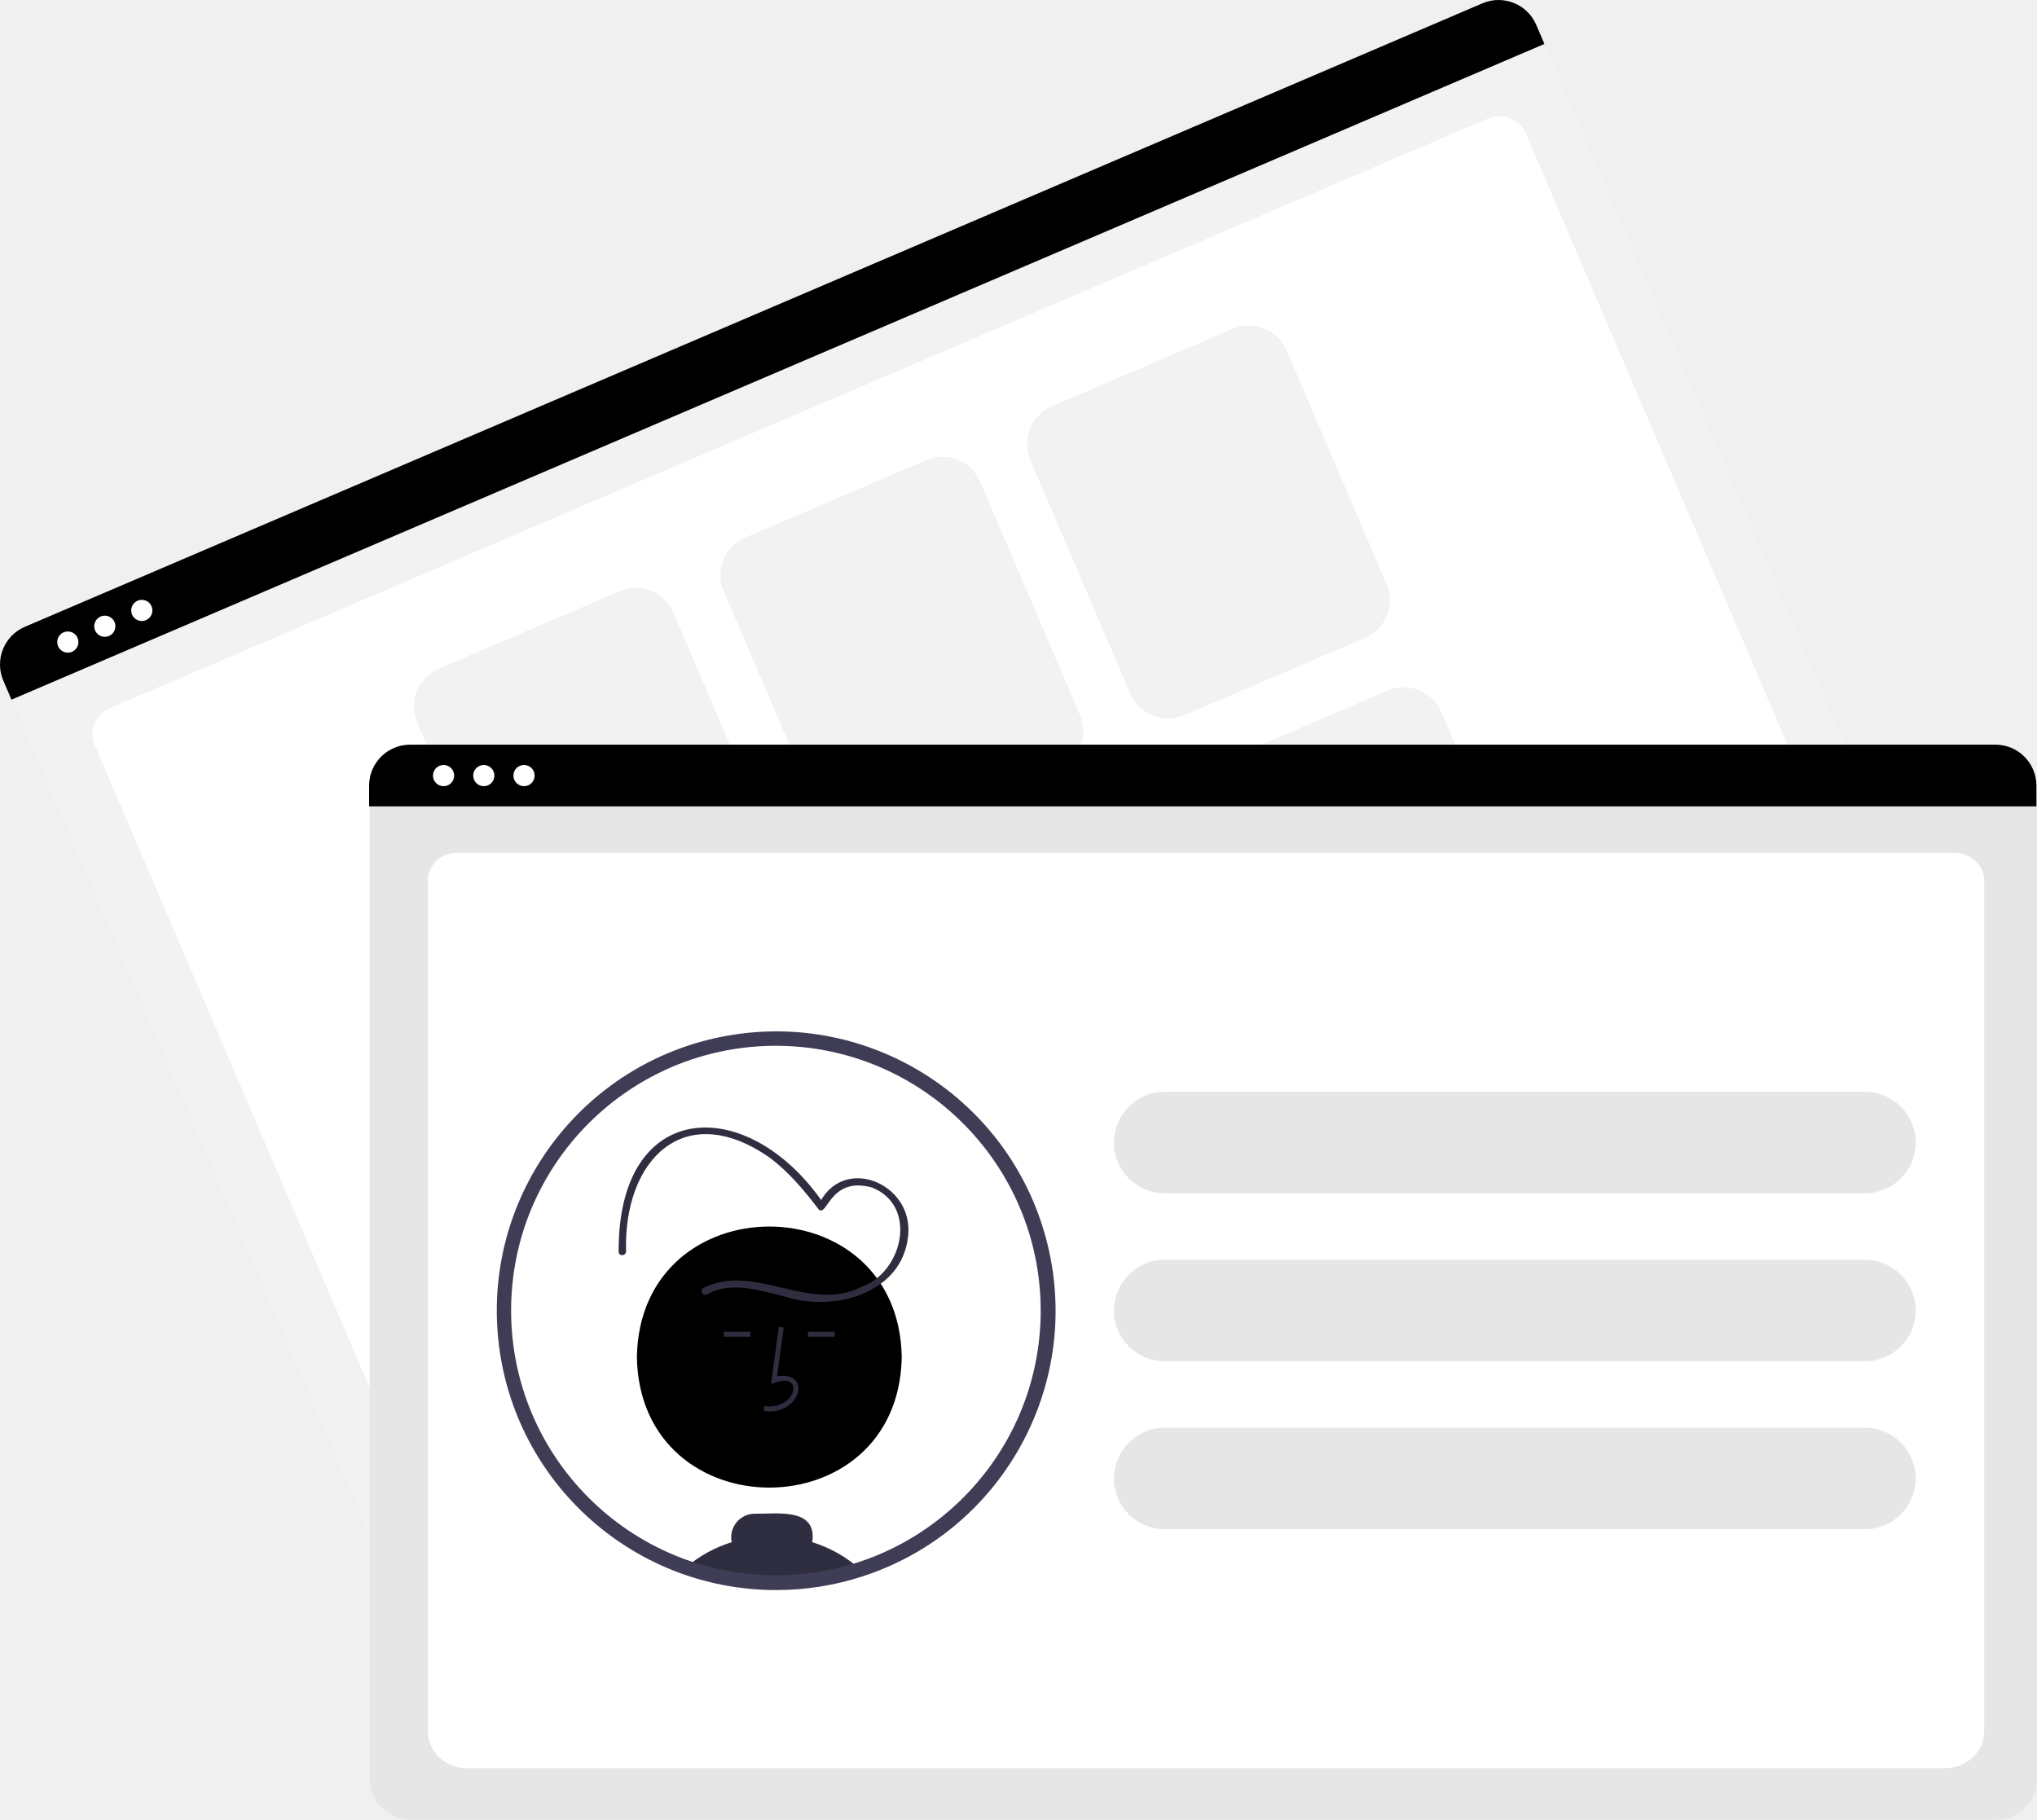
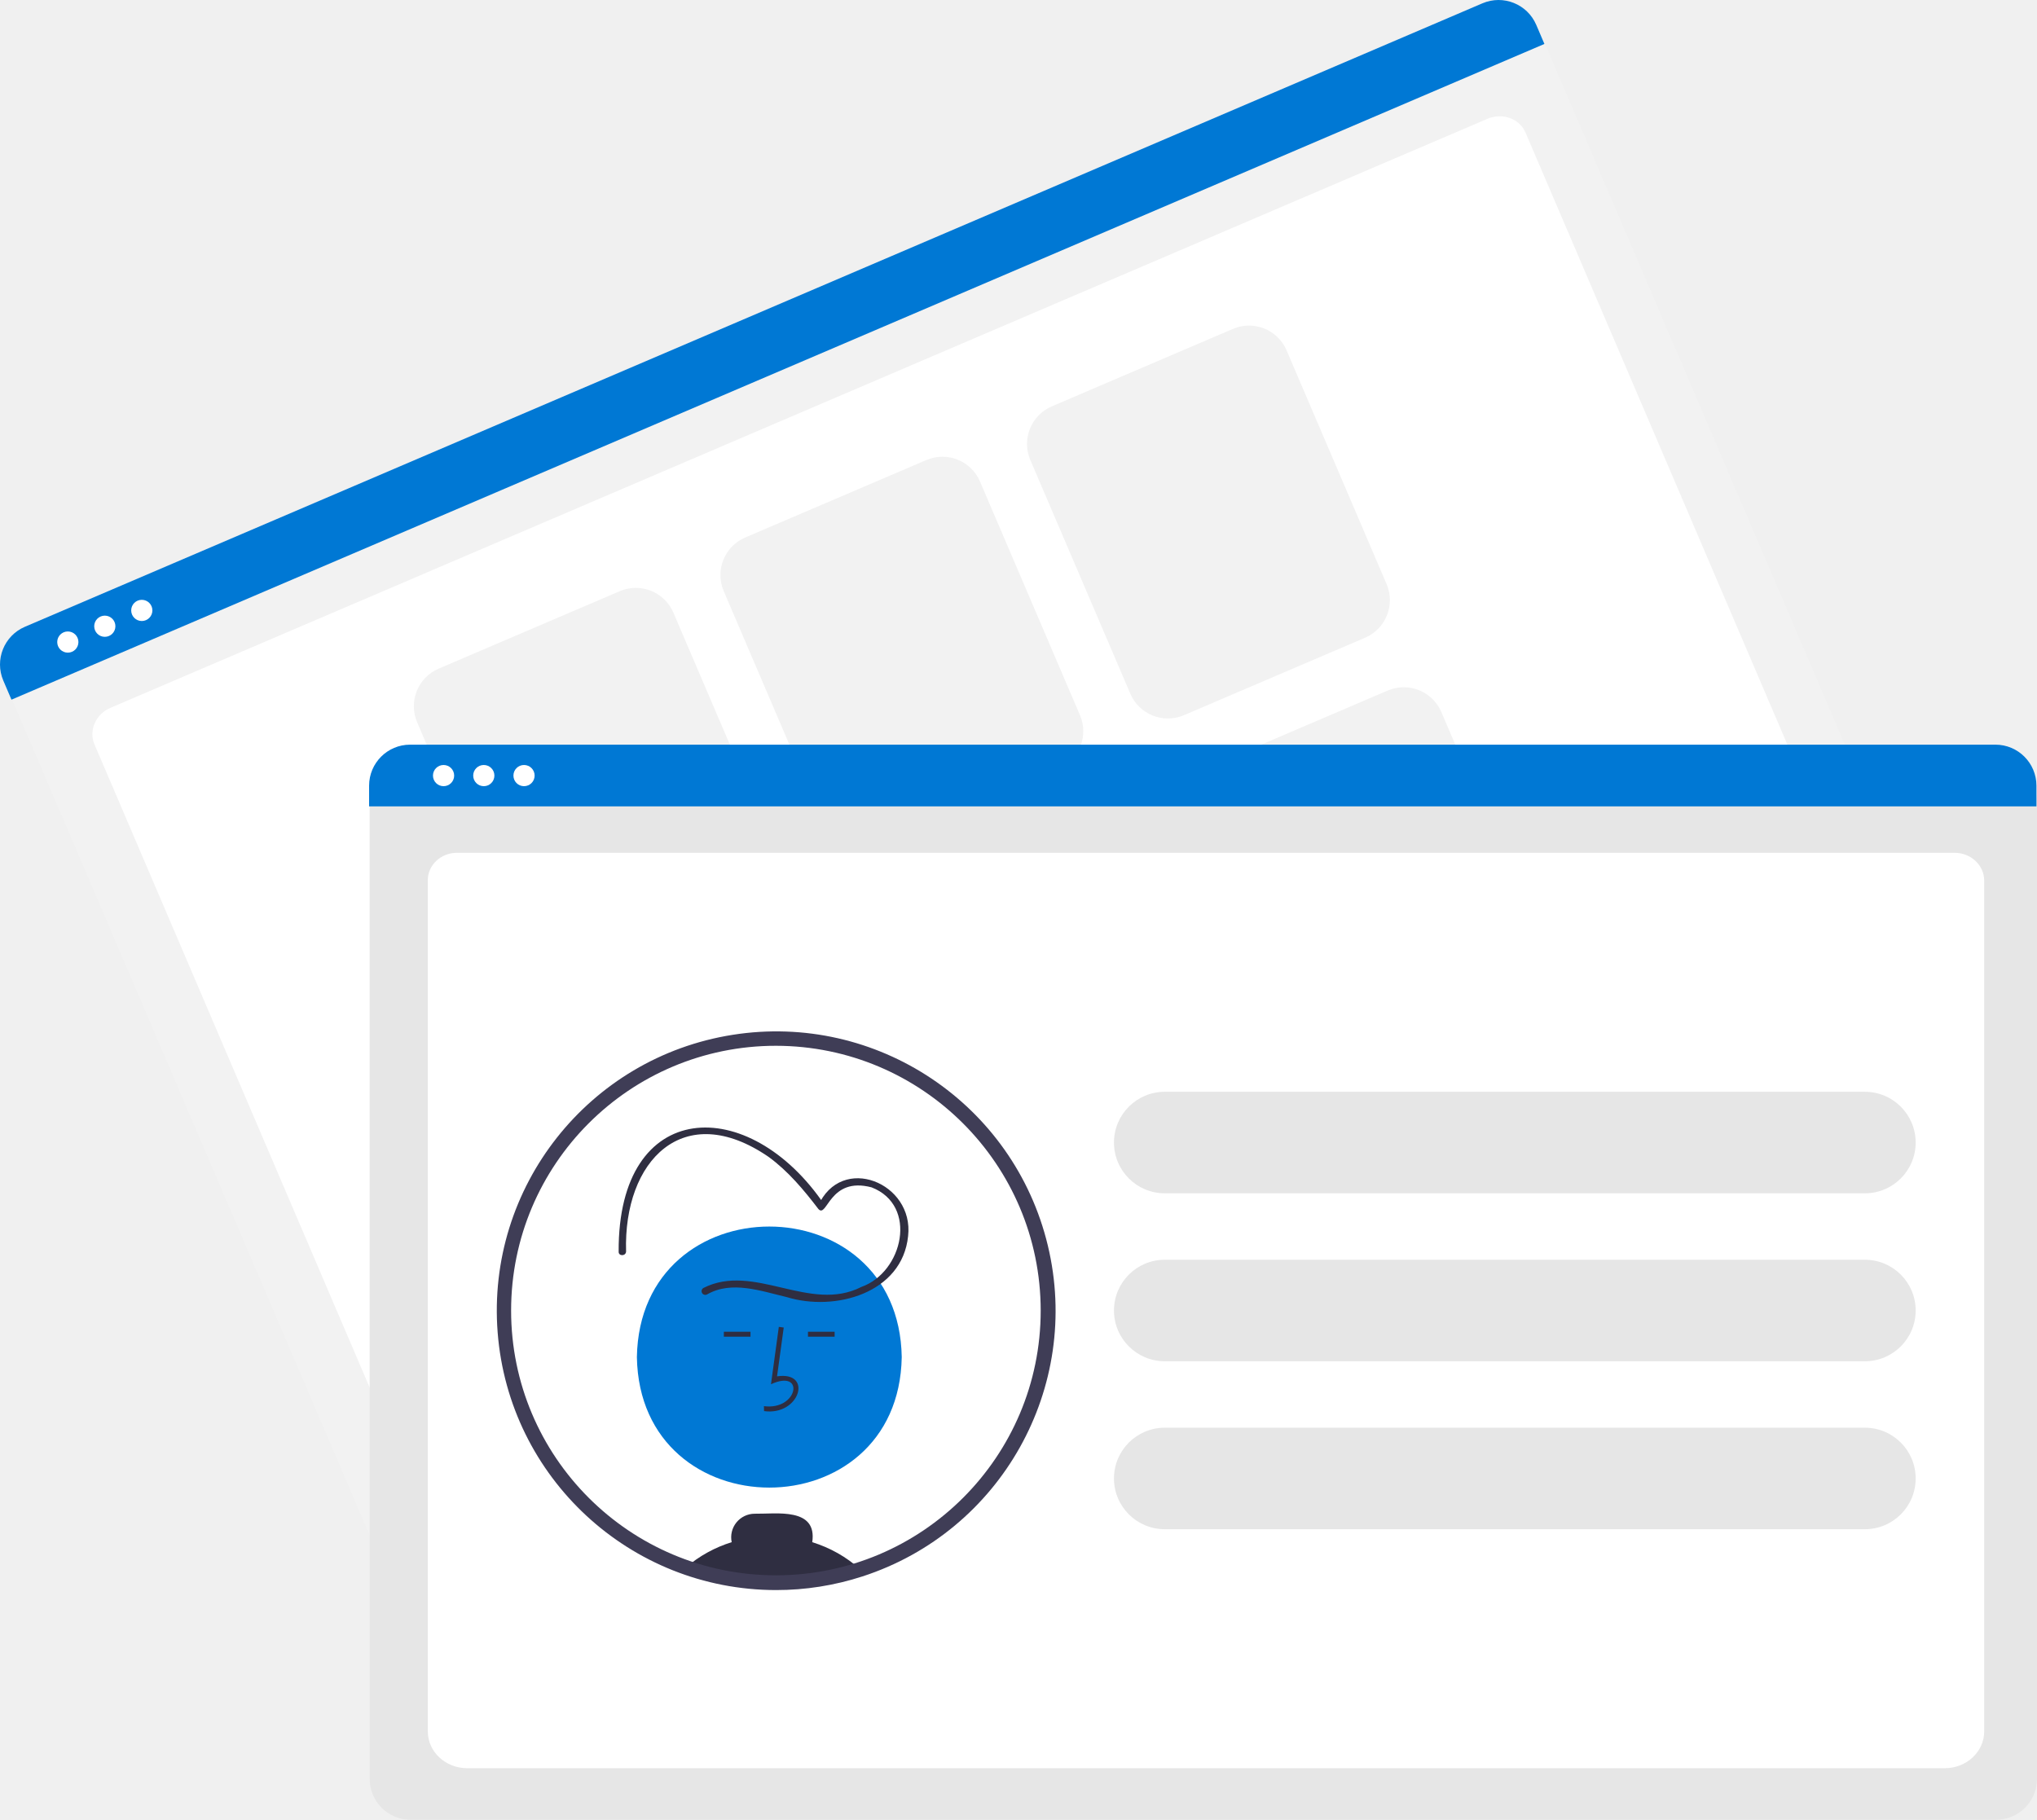
<svg xmlns="http://www.w3.org/2000/svg" id="bb99a283-2cd2-4c10-aa44-4c8aab8f089f" data-name="Layer 1" viewBox="0 0 823.24 735.54">
  <path d="M958.693,482.973,369.509,735.036a16.519,16.519,0,0,1-21.66-8.68L192.422,363.053a12.102,12.102,0,0,1,6.359-15.869l597.105-255.452a12.311,12.311,0,0,1,16.143,6.469L967.373,461.313A16.519,16.519,0,0,1,958.693,482.973Z" transform="translate(-188.3802 -82.22977)" fill="#f2f2f2" />
  <path d="M931.449,471.969,382.345,706.886c-8.049,3.444-17.221.113-20.446-7.425L226.551,383.092c-2.391-5.59.515-12.214,6.48-14.766L789.517,130.252c6.064-2.594,12.974-.082,15.405,5.601L940.199,452.055C943.424,459.592,939.499,468.526,931.449,471.969Z" transform="translate(-188.3802 -82.22977)" fill="#fff" />
-   <path d="M812.544,99.991,193.017,365.034l-3.304-7.723a16.574,16.574,0,0,1,8.716-21.729L787.505,83.565a16.574,16.574,0,0,1,21.735,8.702Z" transform="translate(-188.3802 -82.22977)" fill="currentColor" />
+   <path d="M812.544,99.991,193.017,365.034l-3.304-7.723a16.574,16.574,0,0,1,8.716-21.729L787.505,83.565a16.574,16.574,0,0,1,21.735,8.702Z" transform="translate(-188.3802 -82.22977)" fill="#0078d4" />
  <circle cx="27.41" cy="259.52" r="4.283" fill="#fff" />
  <circle cx="42.358" cy="253.125" r="4.283" fill="#fff" />
  <circle cx="57.306" cy="246.73" r="4.283" fill="#fff" />
  <path d="M492.268,446.007l-73.229,31.329a16.519,16.519,0,0,1-21.66-8.68l-40.423-94.488a16.519,16.519,0,0,1,8.68-21.66l73.229-31.329a16.519,16.519,0,0,1,21.66,8.68L500.948,424.347A16.519,16.519,0,0,1,492.268,446.007Z" transform="translate(-188.3802 -82.22977)" fill="#f2f2f2" />
  <path d="M616.177,392.997l-73.229,31.329a16.519,16.519,0,0,1-21.66-8.68l-40.423-94.488a16.519,16.519,0,0,1,8.68-21.66l73.229-31.329a16.519,16.519,0,0,1,21.66,8.68l40.423,94.488A16.519,16.519,0,0,1,616.177,392.997Z" transform="translate(-188.3802 -82.22977)" fill="#f2f2f2" />
  <path d="M740.085,339.987l-73.229,31.329a16.519,16.519,0,0,1-21.66-8.68l-40.423-94.488a16.519,16.519,0,0,1,8.68-21.66l73.229-31.329a16.519,16.519,0,0,1,21.66,8.68l40.423,94.488A16.519,16.519,0,0,1,740.085,339.987Z" transform="translate(-188.3802 -82.22977)" fill="#f2f2f2" />
  <path d="M554.808,592.191l-73.229,31.329a16.519,16.519,0,0,1-21.66-8.68l-40.423-94.488a16.519,16.519,0,0,1,8.68-21.66l73.229-31.329a16.519,16.519,0,0,1,21.66,8.68L563.488,570.531A16.519,16.519,0,0,1,554.808,592.191Z" transform="translate(-188.3802 -82.22977)" fill="#f2f2f2" />
  <path d="M678.717,539.181l-73.229,31.329a16.519,16.519,0,0,1-21.66-8.68l-40.423-94.488a16.519,16.519,0,0,1,8.68-21.66L625.313,414.353a16.519,16.519,0,0,1,21.66,8.68l40.423,94.488A16.519,16.519,0,0,1,678.717,539.181Z" transform="translate(-188.3802 -82.22977)" fill="#f2f2f2" />
  <path d="M802.625,486.171l-73.229,31.329a16.519,16.519,0,0,1-21.66-8.68l-40.423-94.488a16.519,16.519,0,0,1,8.68-21.66l73.229-31.329a16.519,16.519,0,0,1,21.66,8.68l40.423,94.488A16.519,16.519,0,0,1,802.625,486.171Z" transform="translate(-188.3802 -82.22977)" fill="#f2f2f2" />
  <path d="M995.12,817.77H354.281a16.519,16.519,0,0,1-16.5-16.5V406.116a12.102,12.102,0,0,1,12.088-12.088H999.323a12.311,12.311,0,0,1,12.297,12.297V801.27A16.519,16.519,0,0,1,995.12,817.77Z" transform="translate(-188.3802 -82.22977)" fill="#e6e6e6" />
  <path d="M974.4,796.938H377.155c-8.755,0-15.878-6.67-15.878-14.868v-344.105c0-6.08,5.278-11.027,11.766-11.027H978.317c6.595,0,11.961,5.028,11.961,11.209V782.07C990.278,790.268,983.155,796.938,974.4,796.938Z" transform="translate(-188.3802 -82.22977)" fill="#fff" />
-   <path d="M1011.39,408.173H337.55v-8.4a16.574,16.574,0,0,1,16.56-16.55H994.83A16.574,16.574,0,0,1,1011.39,399.772Z" transform="translate(-188.3802 -82.22977)" fill="currentColor" />
+   <path d="M1011.39,408.173H337.55v-8.4a16.574,16.574,0,0,1,16.56-16.55H994.83A16.574,16.574,0,0,1,1011.39,399.772Z" transform="translate(-188.3802 -82.22977)" fill="#0078d4" />
  <circle cx="179.265" cy="313.493" r="4.283" fill="#fff" />
  <circle cx="195.524" cy="313.493" r="4.283" fill="#fff" />
  <circle cx="211.782" cy="313.493" r="4.283" fill="#fff" />
  <rect x="450.203" y="441.306" width="324" height="41.028" rx="20.514" fill="#e6e6e6" />
  <rect x="450.203" y="509.194" width="324" height="41.028" rx="20.514" fill="#e6e6e6" />
  <rect x="450.203" y="577.083" width="324" height="41.028" rx="20.514" fill="#e6e6e6" />
  <path d="M611.972,611.938a110,110,0,1,1-110-110A110.035,110.035,0,0,1,611.972,611.938Z" transform="translate(-188.3802 -82.22977)" fill="#fff" />
-   <path d="M552.812,630.76c-1.201,70.351-105.847,70.34-107.038-.002C446.976,560.409,551.621,560.42,552.812,630.76Z" transform="translate(-188.3802 -82.22977)" fill="currentColor" />
+   <path d="M552.812,630.76c-1.201,70.351-105.847,70.34-107.038-.002C446.976,560.409,551.621,560.42,552.812,630.76Z" transform="translate(-188.3802 -82.22977)" fill="#0078d4" />
  <path d="M497.169,652.596l-.056-2c13.784,1.84,16.753-15.243,2.852-8.856l3.173-23.19,1.981.271-2.699,19.727C517.057,636.368,511.643,654.595,497.169,652.596Z" transform="translate(-188.3802 -82.22977)" fill="#2f2e41" />
  <rect x="326.539" y="538.292" width="10.771" height="2" fill="#2f2e41" />
  <rect x="292.539" y="538.292" width="10.771" height="2" fill="#2f2e41" />
  <path d="M516.642,705.588c2.1-14.17-14.49-11.37-23.27-11.51a9.518,9.518,0,0,0-9.28,11.5,52.038,52.038,0,0,0-18.49,10.2,110.476,110.476,0,0,0,70.43.78A51.771,51.771,0,0,0,516.642,705.588Z" transform="translate(-188.3802 -82.22977)" fill="#2f2e41" />
  <path d="M474.132,605.447c9.918-5.732,21.946-1.335,32.192,1.07,19.438,5.976,46.697-1.507,49.061-24.662,2.46-21.535-26.999-33.537-36.415-12.104l2.742-.358c-30.537-45.382-83.655-43.661-83.305,18.731-.113,1.927,2.887,1.921,2.999-.001-1.124-36.767,23.209-61.9,57.605-38.272,7.872,5.743,14.241,13.35,20.11,21.056,3.582,4.014,4.361-13.274,21.506-8.746,18.869,7.31,12.712,34.328-4.153,40.26-20.838,10.646-43.407-9.995-63.855.435a1.502,1.502,0,0,0,1.514,2.592Z" transform="translate(-188.3802 -82.22977)" fill="#2f2e41" />
  <path d="M501.972,724.938a112.905,112.905,0,1,1,34.988-5.527A112.727,112.727,0,0,1,501.972,724.938Zm0-220a107.015,107.015,0,1,0,107,107A107.121,107.121,0,0,0,501.972,504.938Z" transform="translate(-188.3802 -82.22977)" fill="#3f3d56" />
</svg>
